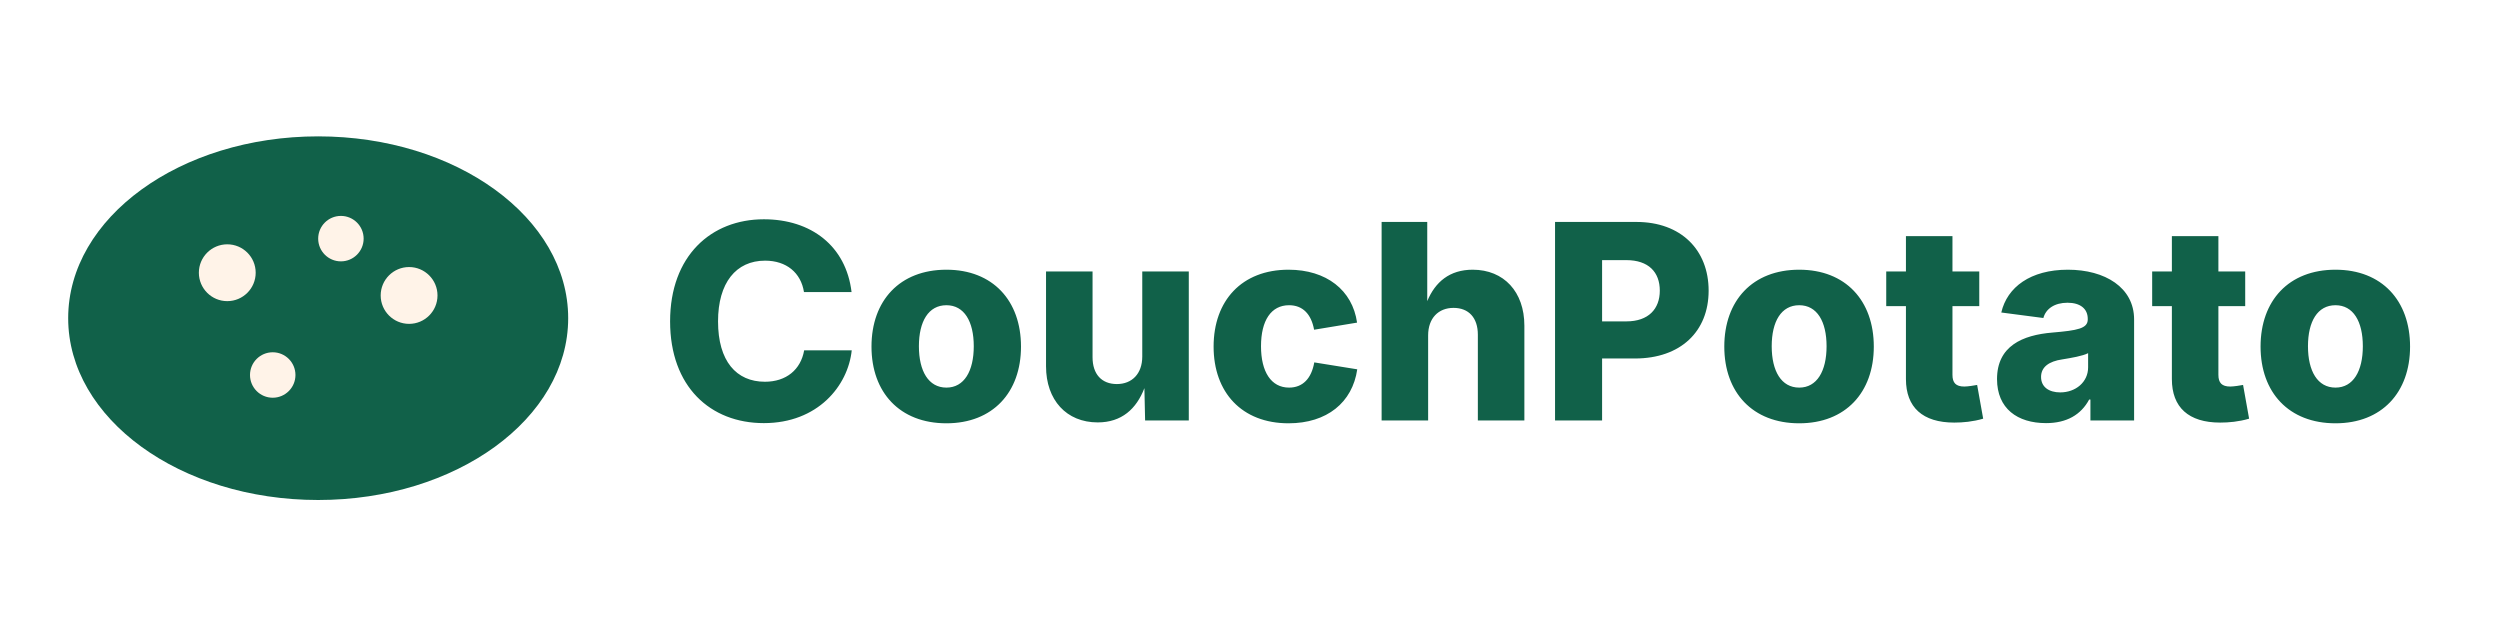
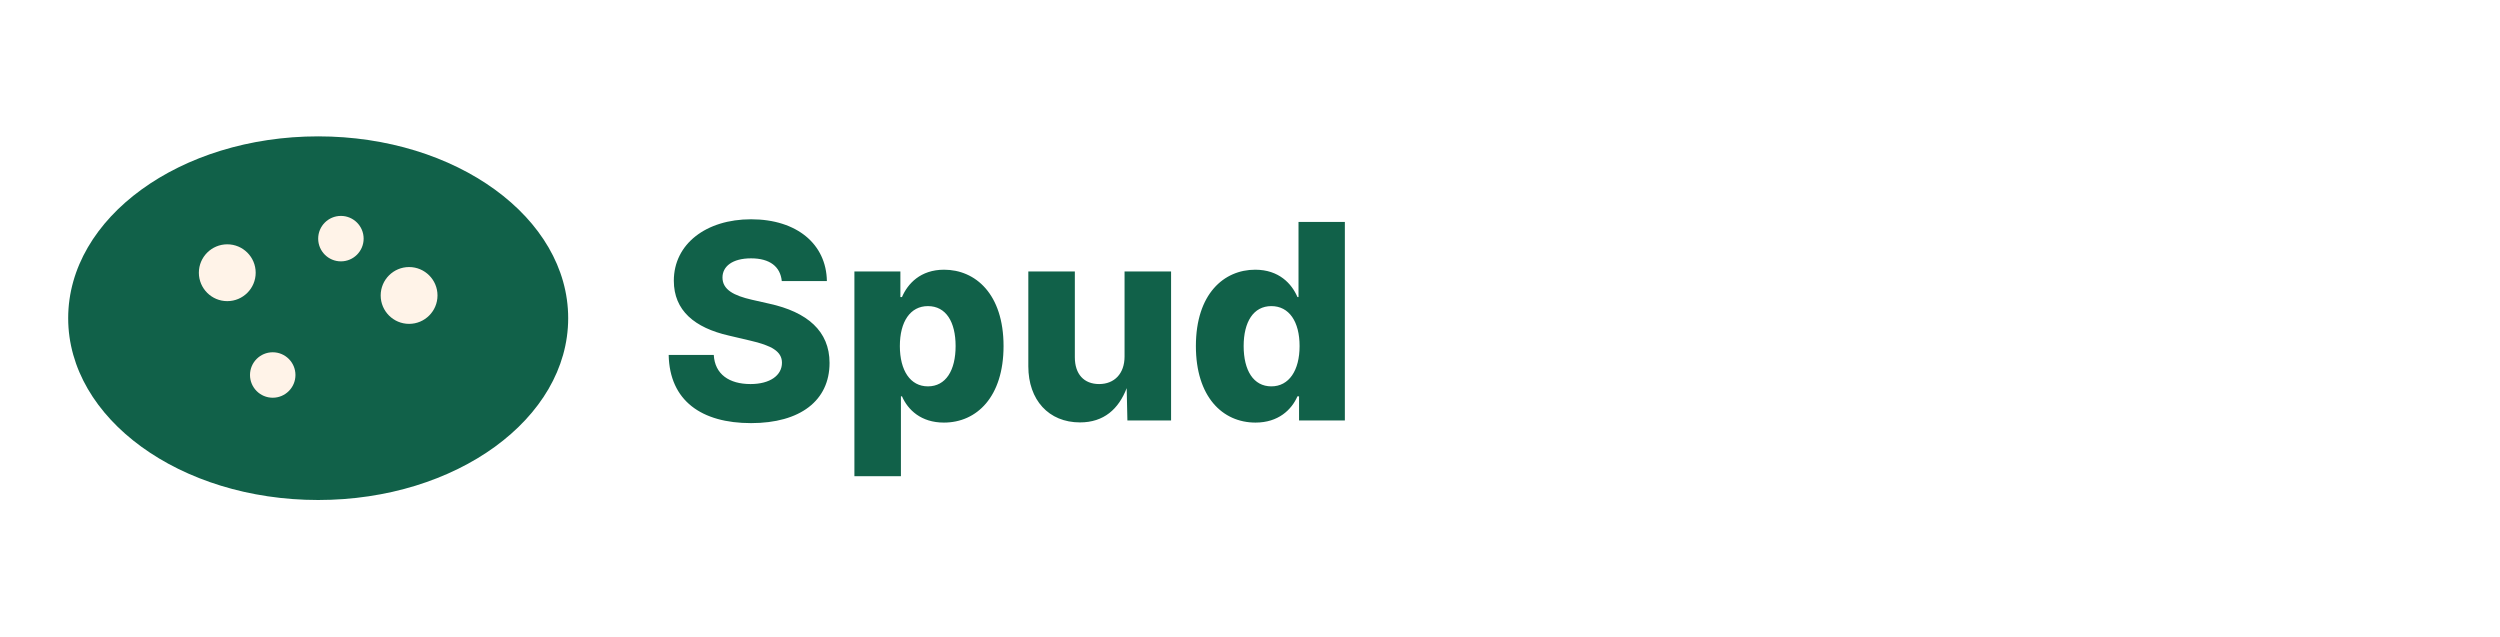
<svg xmlns="http://www.w3.org/2000/svg" viewBox="0 0 220 56" fill="none">
  <ellipse cx="28" cy="28" rx="22" ry="16" fill="#116149" />
  <circle cx="20" cy="24" r="2.5" fill="#FFF3E8" />
  <circle cx="30" cy="21" r="2" fill="#FFF3E8" />
  <circle cx="36" cy="26" r="2.5" fill="#FFF3E8" />
  <circle cx="24" cy="33" r="2" fill="#FFF3E8" />
-   <text x="58" y="37" font-family="system-ui,-apple-system,sans-serif" font-weight="800" font-size="24" fill="#116149">CouchPotato</text>
+   <text x="58" y="37" font-family="system-ui,-apple-system,sans-serif" font-weight="800" font-size="24" fill="#116149">Spud</text>
</svg>
